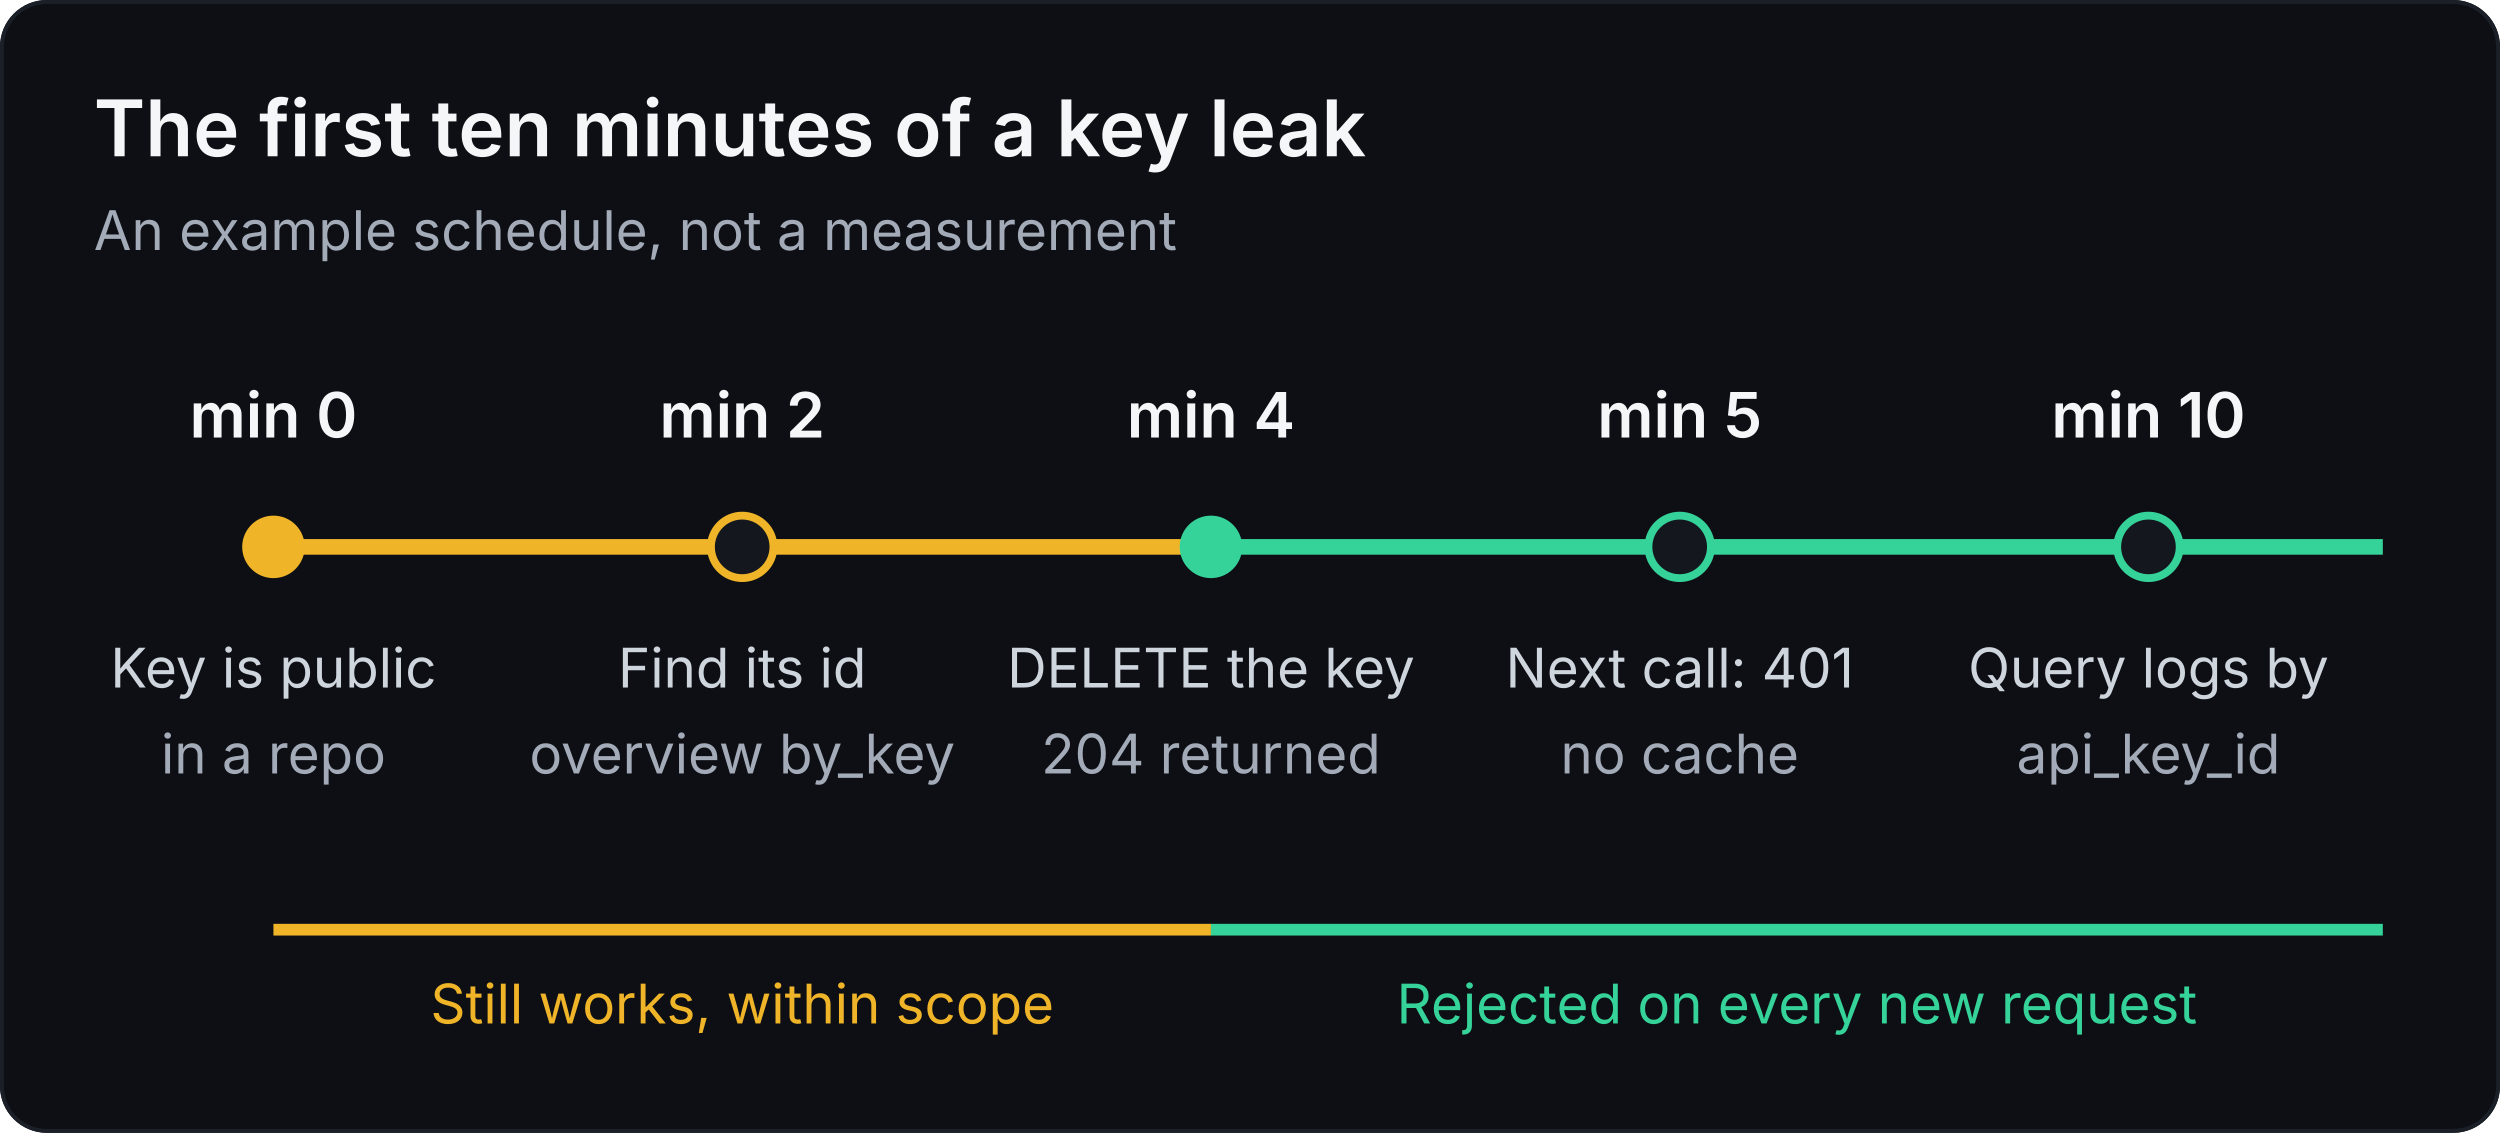
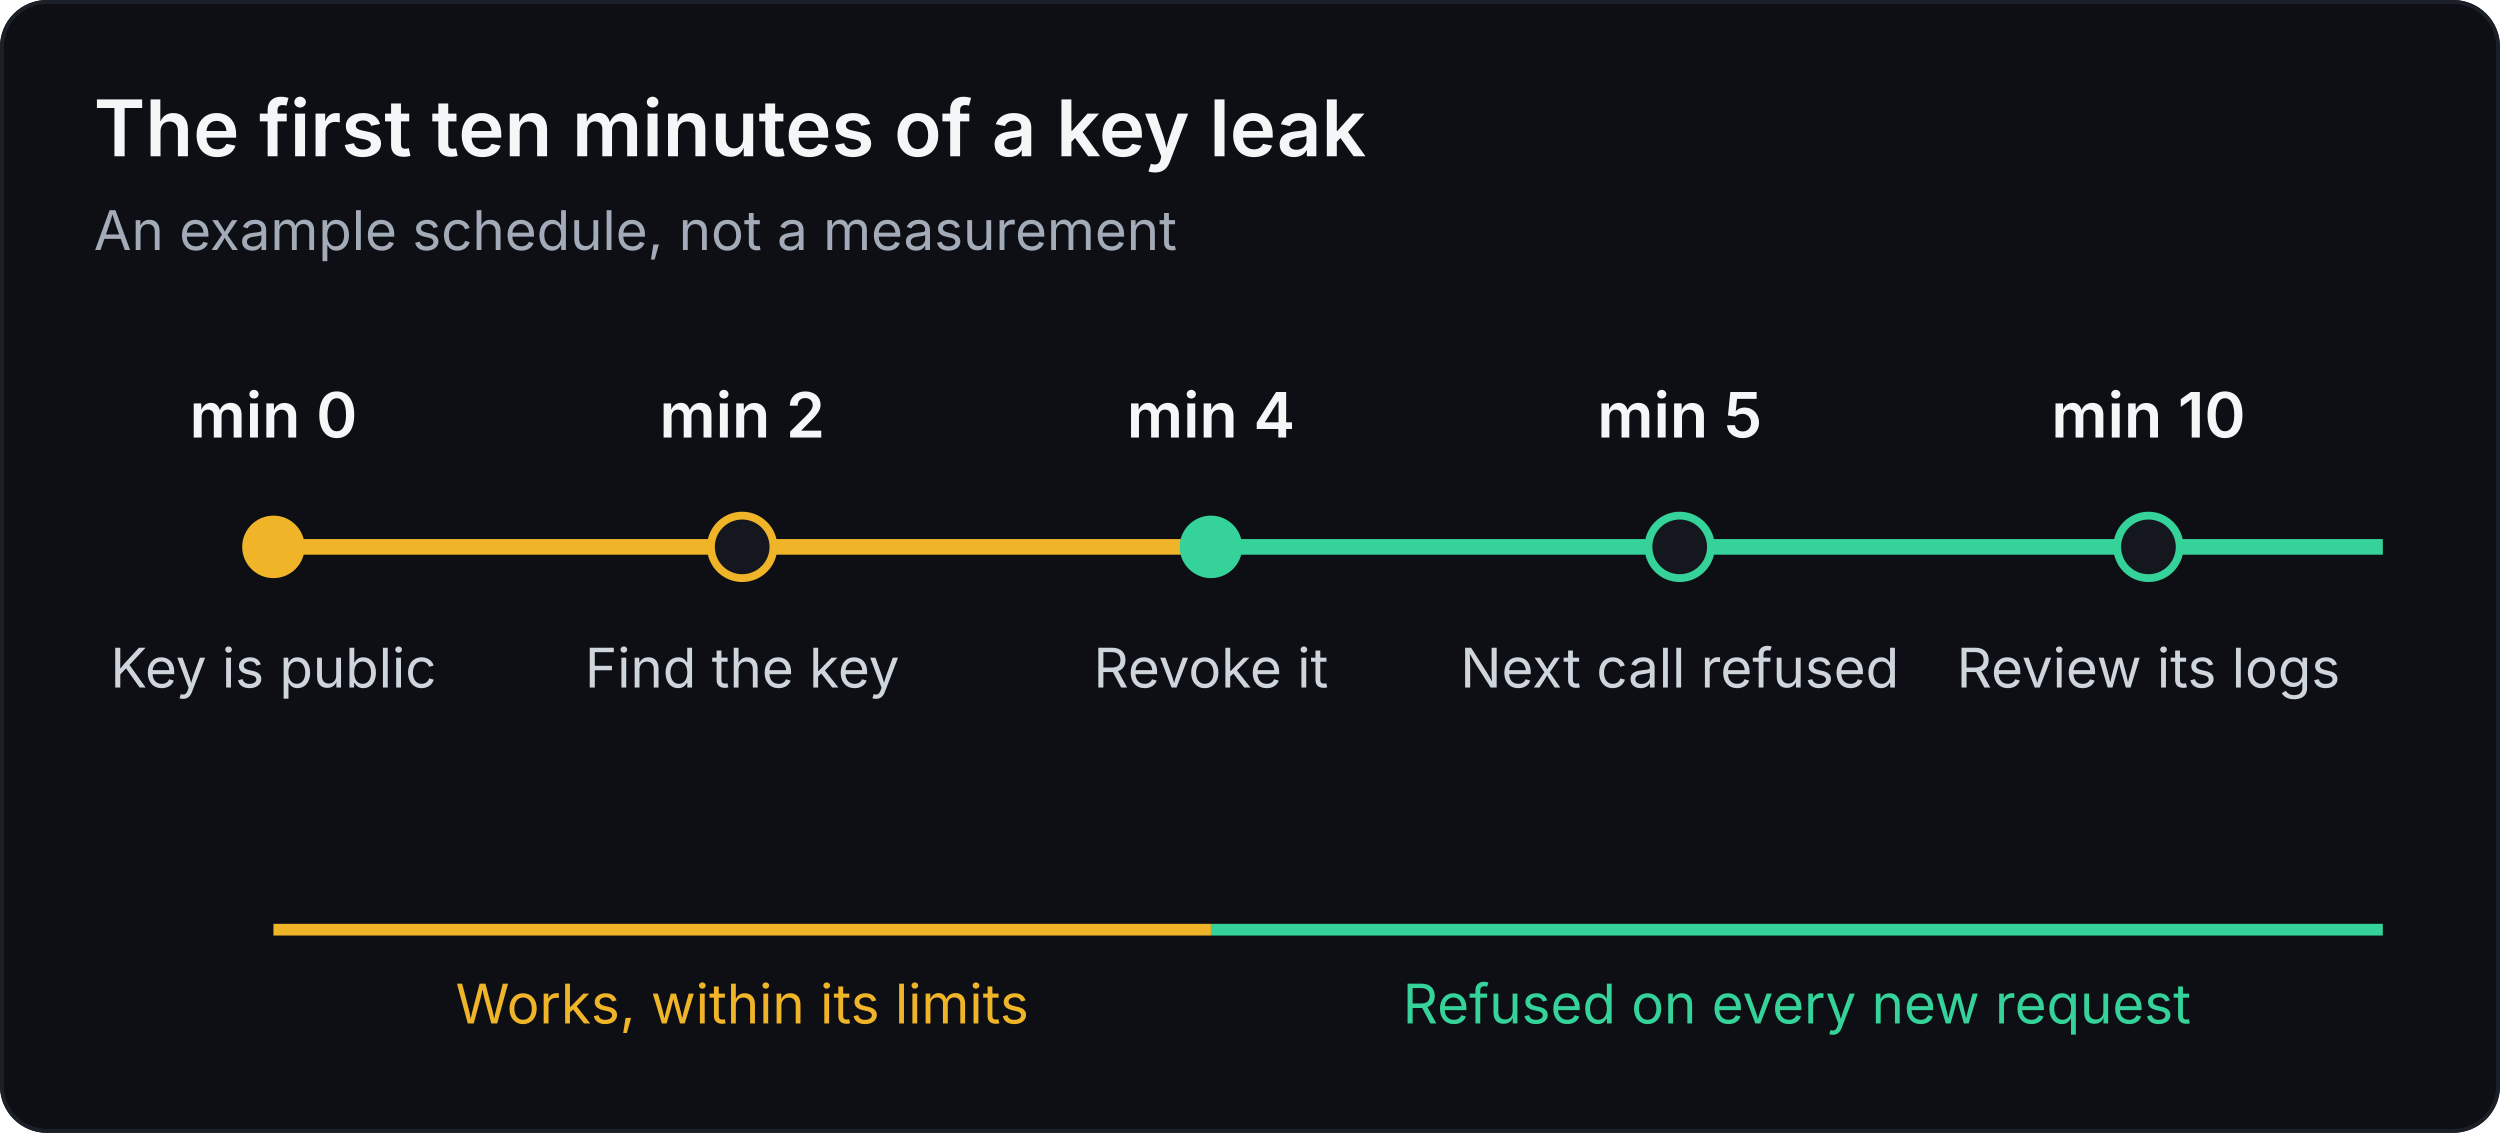
<svg xmlns="http://www.w3.org/2000/svg" viewBox="0 0 640 290" width="640" height="290" font-family="Inter, system-ui, sans-serif">
  <rect width="640" height="290" rx="12" fill="#0d0f14" />
  <rect x="0.5" y="0.5" width="639" height="289" rx="11.5" fill="none" stroke="#1b1f27" />
  <text x="24" y="40" fill="#f4f6f8" font-size="20" font-weight="600">The first ten minutes of a key leak</text>
  <text x="24" y="64" fill="#a3abb8" font-size="14">An example schedule, not a measurement</text>
  <line x1="70" y1="140" x2="610" y2="140" stroke="#2a2f3a" stroke-width="2" />
  <line x1="70" y1="140" x2="310" y2="140" stroke="#f0b429" stroke-width="4" />
  <line x1="310" y1="140" x2="610" y2="140" stroke="#35d399" stroke-width="4" />
  <circle cx="70" cy="140" r="8" fill="#f0b429" />
  <text x="70" y="112" fill="#f4f6f8" font-size="16" font-weight="600" text-anchor="middle">min 0</text>
  <text x="70" y="176" fill="#cfd5dd" font-size="14" text-anchor="middle">Key is public</text>
-   <text x="70" y="198" fill="#a3abb8" font-size="14" text-anchor="middle">in a repo</text>
  <circle cx="190" cy="140" r="8" fill="#14171e" stroke="#f0b429" stroke-width="2" />
  <text x="190" y="112" fill="#f4f6f8" font-size="16" font-weight="600" text-anchor="middle">min 2</text>
-   <text x="190" y="176" fill="#cfd5dd" font-size="14" text-anchor="middle">Find its id</text>
-   <text x="190" y="198" fill="#a3abb8" font-size="14" text-anchor="middle">overview by_key</text>
+   <text x="190" y="176" fill="#cfd5dd" font-size="14" text-anchor="middle">Find the key</text>
  <circle cx="310" cy="140" r="8" fill="#35d399" />
  <text x="310" y="112" fill="#f4f6f8" font-size="16" font-weight="600" text-anchor="middle">min 4</text>
-   <text x="310" y="176" fill="#cfd5dd" font-size="14" text-anchor="middle">DELETE the key</text>
-   <text x="310" y="198" fill="#a3abb8" font-size="14" text-anchor="middle">204 returned</text>
+   <text x="310" y="176" fill="#cfd5dd" font-size="14" text-anchor="middle">Revoke it</text>
  <circle cx="430" cy="140" r="8" fill="#14171e" stroke="#35d399" stroke-width="2" />
  <text x="430" y="112" fill="#f4f6f8" font-size="16" font-weight="600" text-anchor="middle">min 5</text>
-   <text x="430" y="176" fill="#cfd5dd" font-size="14" text-anchor="middle">Next call: 401</text>
-   <text x="430" y="198" fill="#a3abb8" font-size="14" text-anchor="middle">no cache</text>
+   <text x="430" y="176" fill="#cfd5dd" font-size="14" text-anchor="middle">Next call refused</text>
  <circle cx="550" cy="140" r="8" fill="#14171e" stroke="#35d399" stroke-width="2" />
  <text x="550" y="112" fill="#f4f6f8" font-size="16" font-weight="600" text-anchor="middle">min 10</text>
-   <text x="550" y="176" fill="#cfd5dd" font-size="14" text-anchor="middle">Query logs by</text>
-   <text x="550" y="198" fill="#a3abb8" font-size="14" text-anchor="middle">api_key_id</text>
+   <text x="550" y="176" fill="#cfd5dd" font-size="14" text-anchor="middle">Review its logs</text>
  <line x1="70" y1="238" x2="310" y2="238" stroke="#f0b429" stroke-width="3" />
-   <text x="190" y="262" fill="#f0b429" font-size="14" text-anchor="middle">Still works, within scope</text>
+   <text x="190" y="262" fill="#f0b429" font-size="14" text-anchor="middle">Works, within its limits</text>
  <line x1="310" y1="238" x2="610" y2="238" stroke="#35d399" stroke-width="3" />
-   <text x="460" y="262" fill="#35d399" font-size="14" text-anchor="middle">Rejected on every new request</text>
+   <text x="460" y="262" fill="#35d399" font-size="14" text-anchor="middle">Refused on every new request</text>
</svg>
